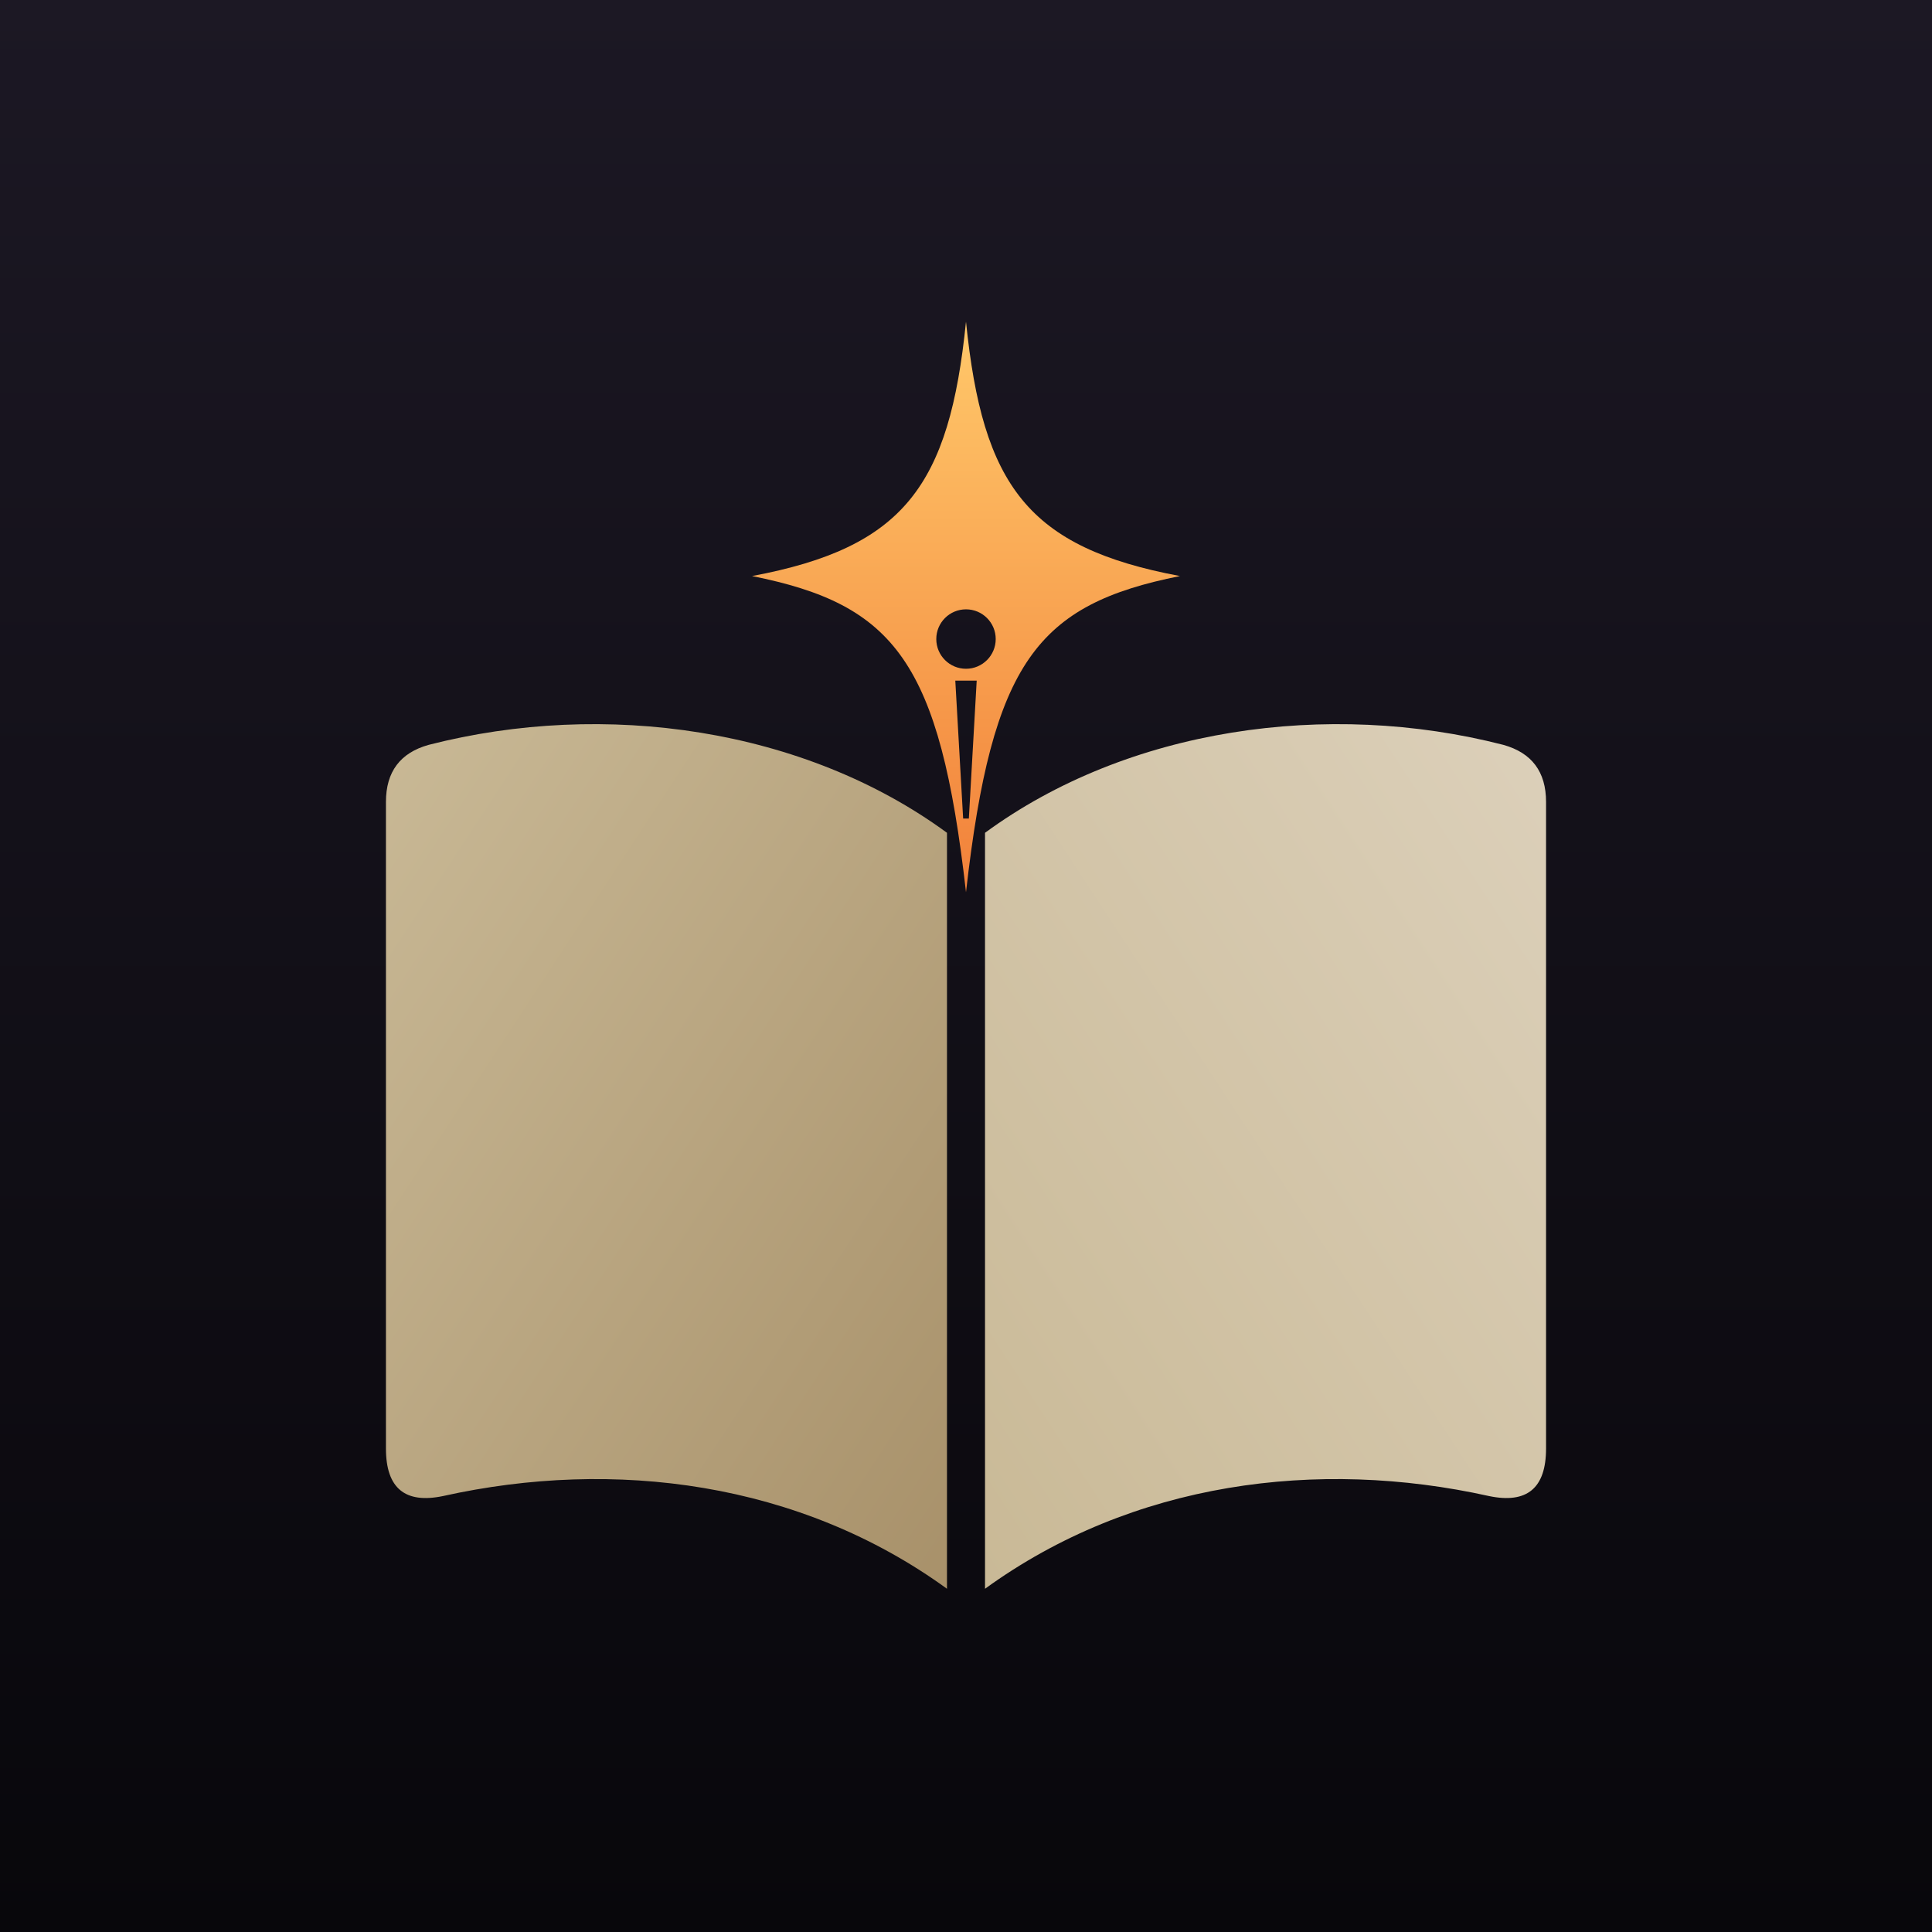
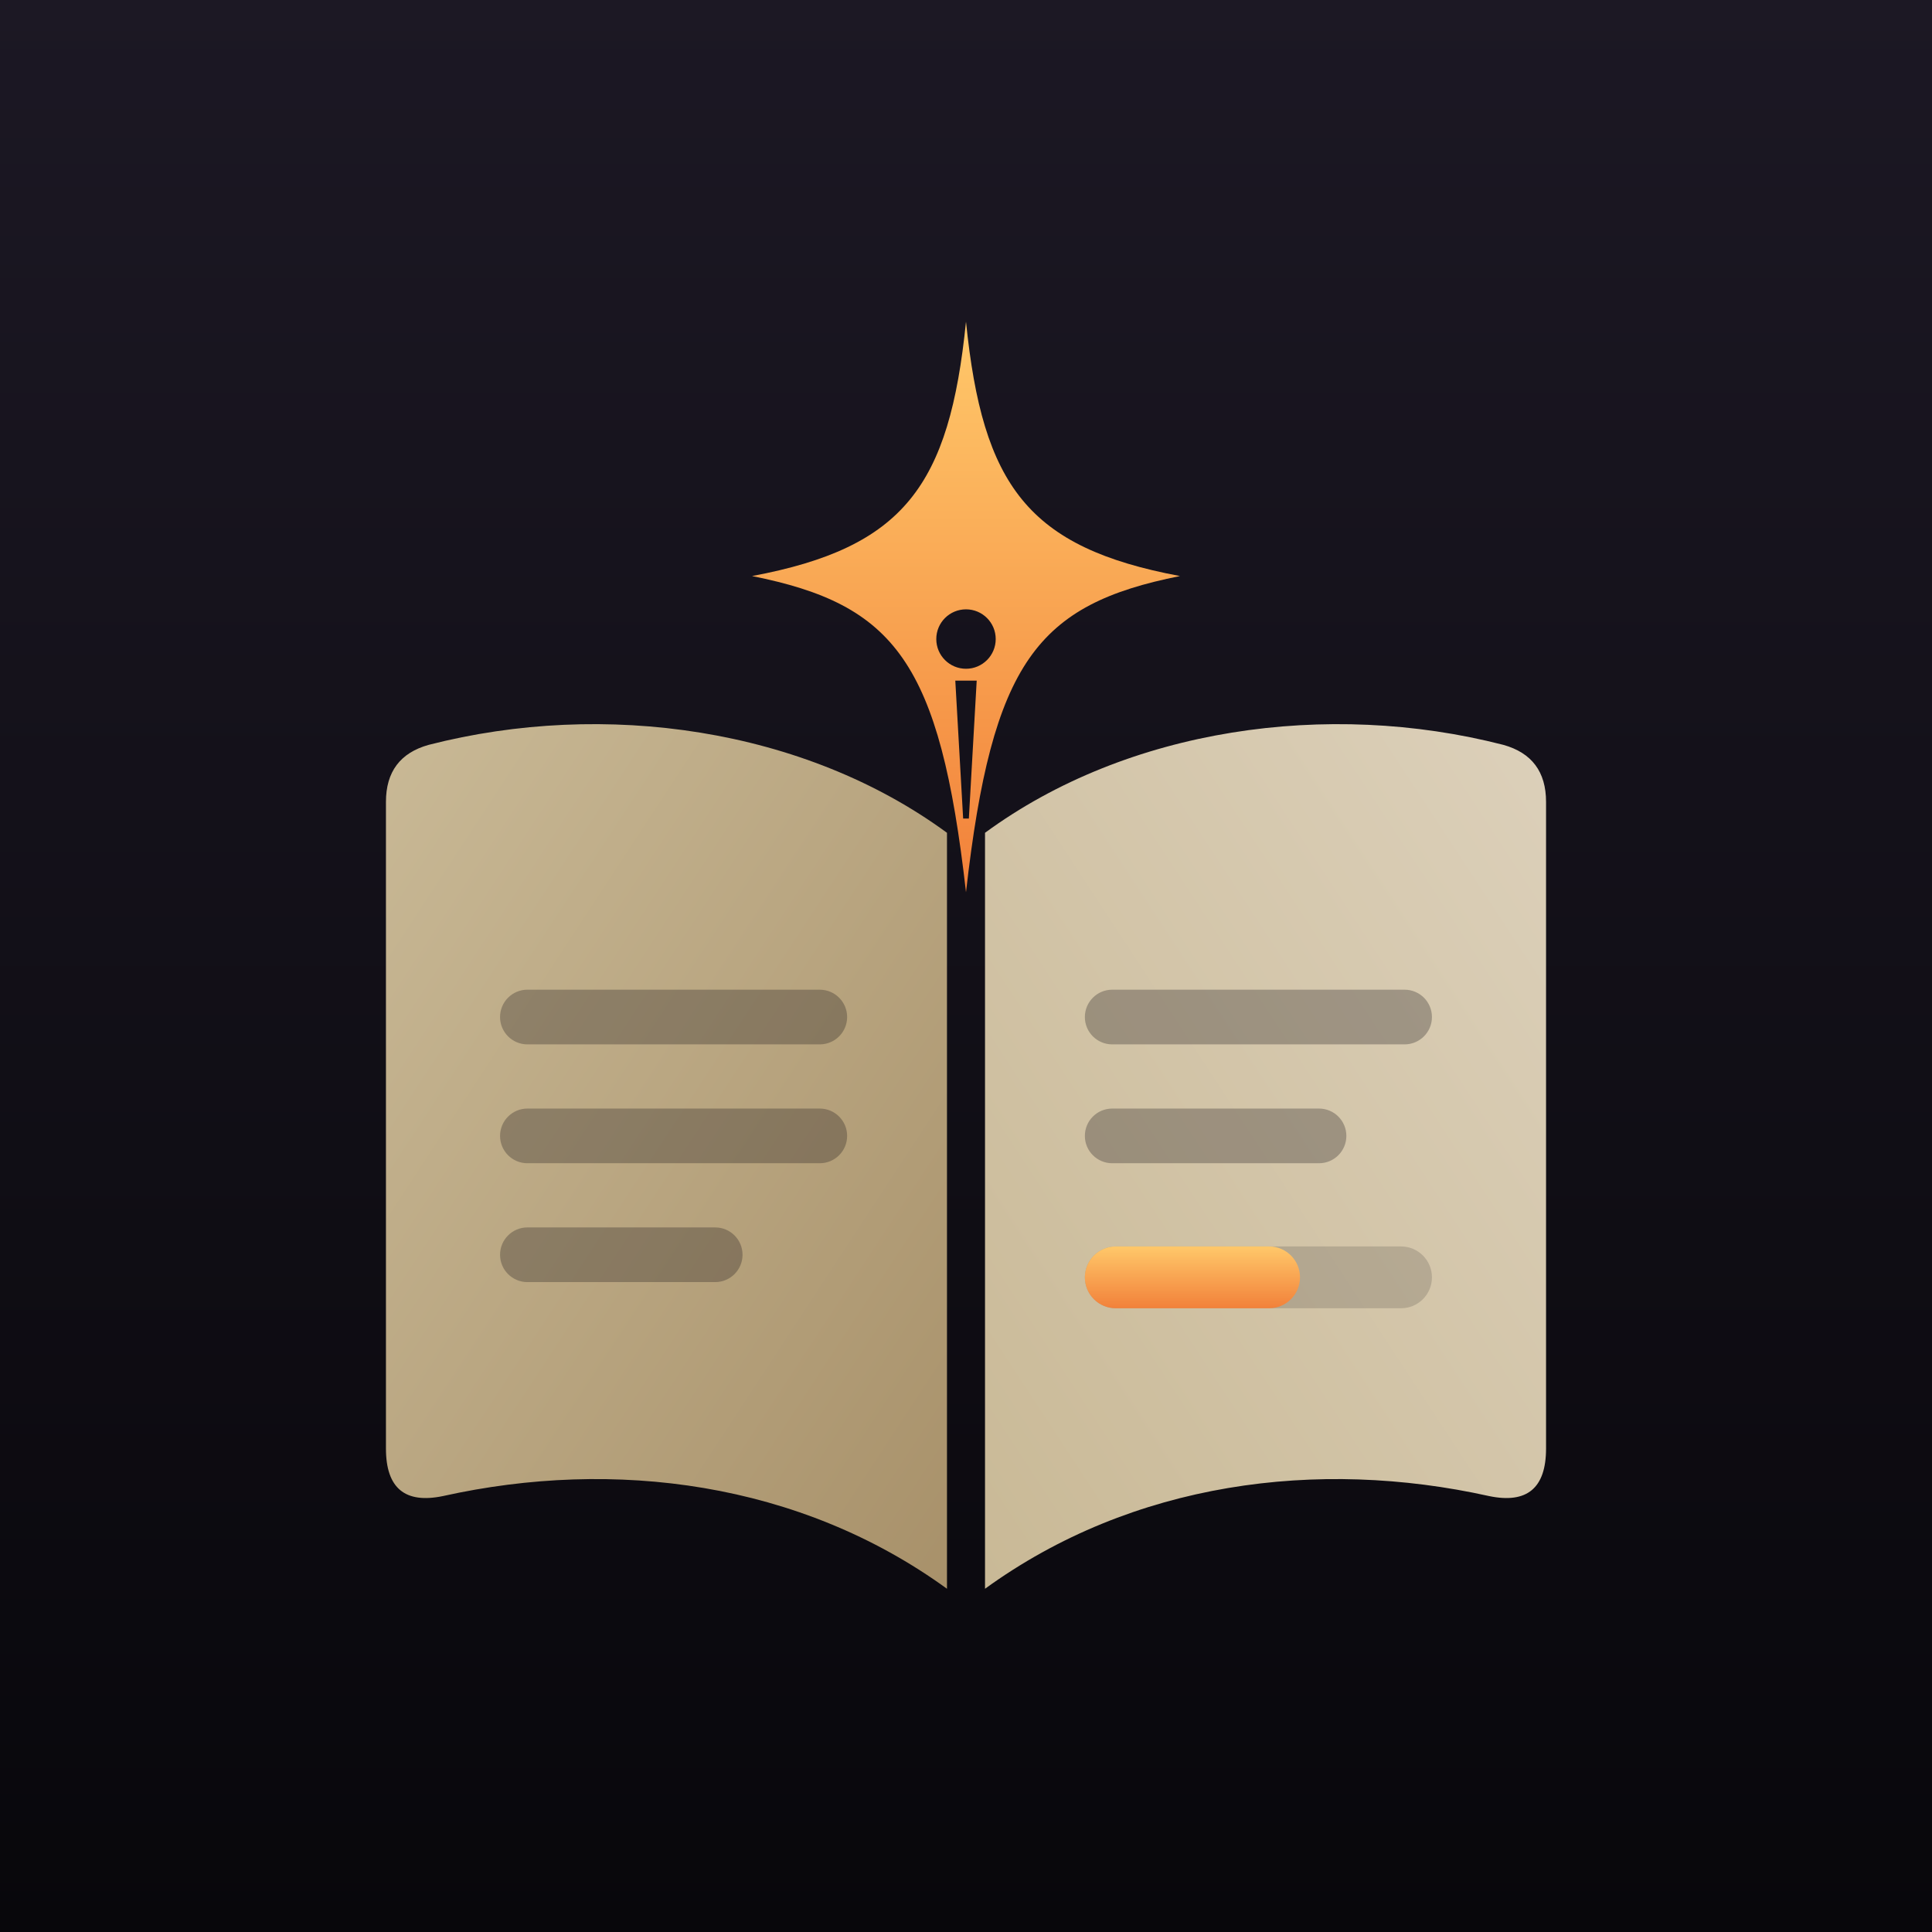
<svg xmlns="http://www.w3.org/2000/svg" width="1024" height="1024" viewBox="0 0 1024 1024">
  <defs>
    <linearGradient id="bg" x1="0" y1="0" x2="0" y2="1">
      <stop offset="0" stop-color="#1C1824" />
      <stop offset="1" stop-color="#08070B" />
    </linearGradient>
    <linearGradient id="il" x1="0" y1="0" x2="1" y2="1">
      <stop offset="0" stop-color="#C9B996" />
      <stop offset="1" stop-color="#A8916A" />
    </linearGradient>
    <linearGradient id="ir" x1="1" y1="0" x2="0" y2="1">
      <stop offset="0" stop-color="#DCD0BA" />
      <stop offset="1" stop-color="#C9B996" />
    </linearGradient>
    <linearGradient id="is" x1="0" y1="0" x2="0" y2="1">
      <stop offset="0" stop-color="#FFC86A" />
      <stop offset="1" stop-color="#F2813A" />
    </linearGradient>
  </defs>
  <rect width="1024" height="1024" fill="url(#bg)" />
  <g transform="translate(108.8 139.0) scale(12.6)">
    <path d="M31.2 24C25.2 19.6 16.8 18.4 9.4 20.3Q7.6 20.8 7.6 22.7V49.9Q7.6 52.4 10 51.9C17.2 50.3 25 51.3 31.2 55.8Z" fill="url(#il)" />
    <path d="M32.8 24C38.8 19.6 47.2 18.4 54.6 20.3Q56.4 20.8 56.4 22.7V49.9Q56.4 52.4 54 51.9C46.8 50.3 39 51.3 32.8 55.8Z" fill="url(#ir)" />
+     <rect x="12.4" y="30.6" width="14.6" height="2.3" rx="1.15" fill="#0F0E14" fill-opacity=".28" />
+     <rect x="12.4" y="35.6" width="14.6" height="2.3" rx="1.15" fill="#0F0E14" fill-opacity=".28" />
+     <rect x="12.4" y="40.6" width="10.2" height="2.3" rx="1.15" fill="#0F0E14" fill-opacity=".28" />
+     <rect x="37" y="30.6" width="14.6" height="2.3" rx="1.15" fill="#0F0E14" fill-opacity=".28" />
+     <rect x="37" y="35.6" width="11" height="2.3" rx="1.15" fill="#0F0E14" fill-opacity=".28" />
+     <rect x="37" y="41.4" width="14.6" height="2.6" rx="1.3" fill="#0F0E14" fill-opacity=".16" />
+     <rect x="37" y="41.4" width="9.05" height="2.6" rx="1.3" fill="url(#is)" />
    <path d="M32 2.5C32.7 9.4 34.6 12 41 13.2C35 14.4 33.1 16.8 32 26.5C30.9 16.8 29 14.4 23 13.2C29.4 12 31.3 9.4 32 2.5ZM32 14.6a1.25 1.25 0 1 1 0 2.5a1.25 1.25 0 1 1 0-2.5ZM31.55 17.6H32.45L32.12 23.4H31.88Z" fill="url(#is)" fill-rule="evenodd" />
  </g>
</svg>
